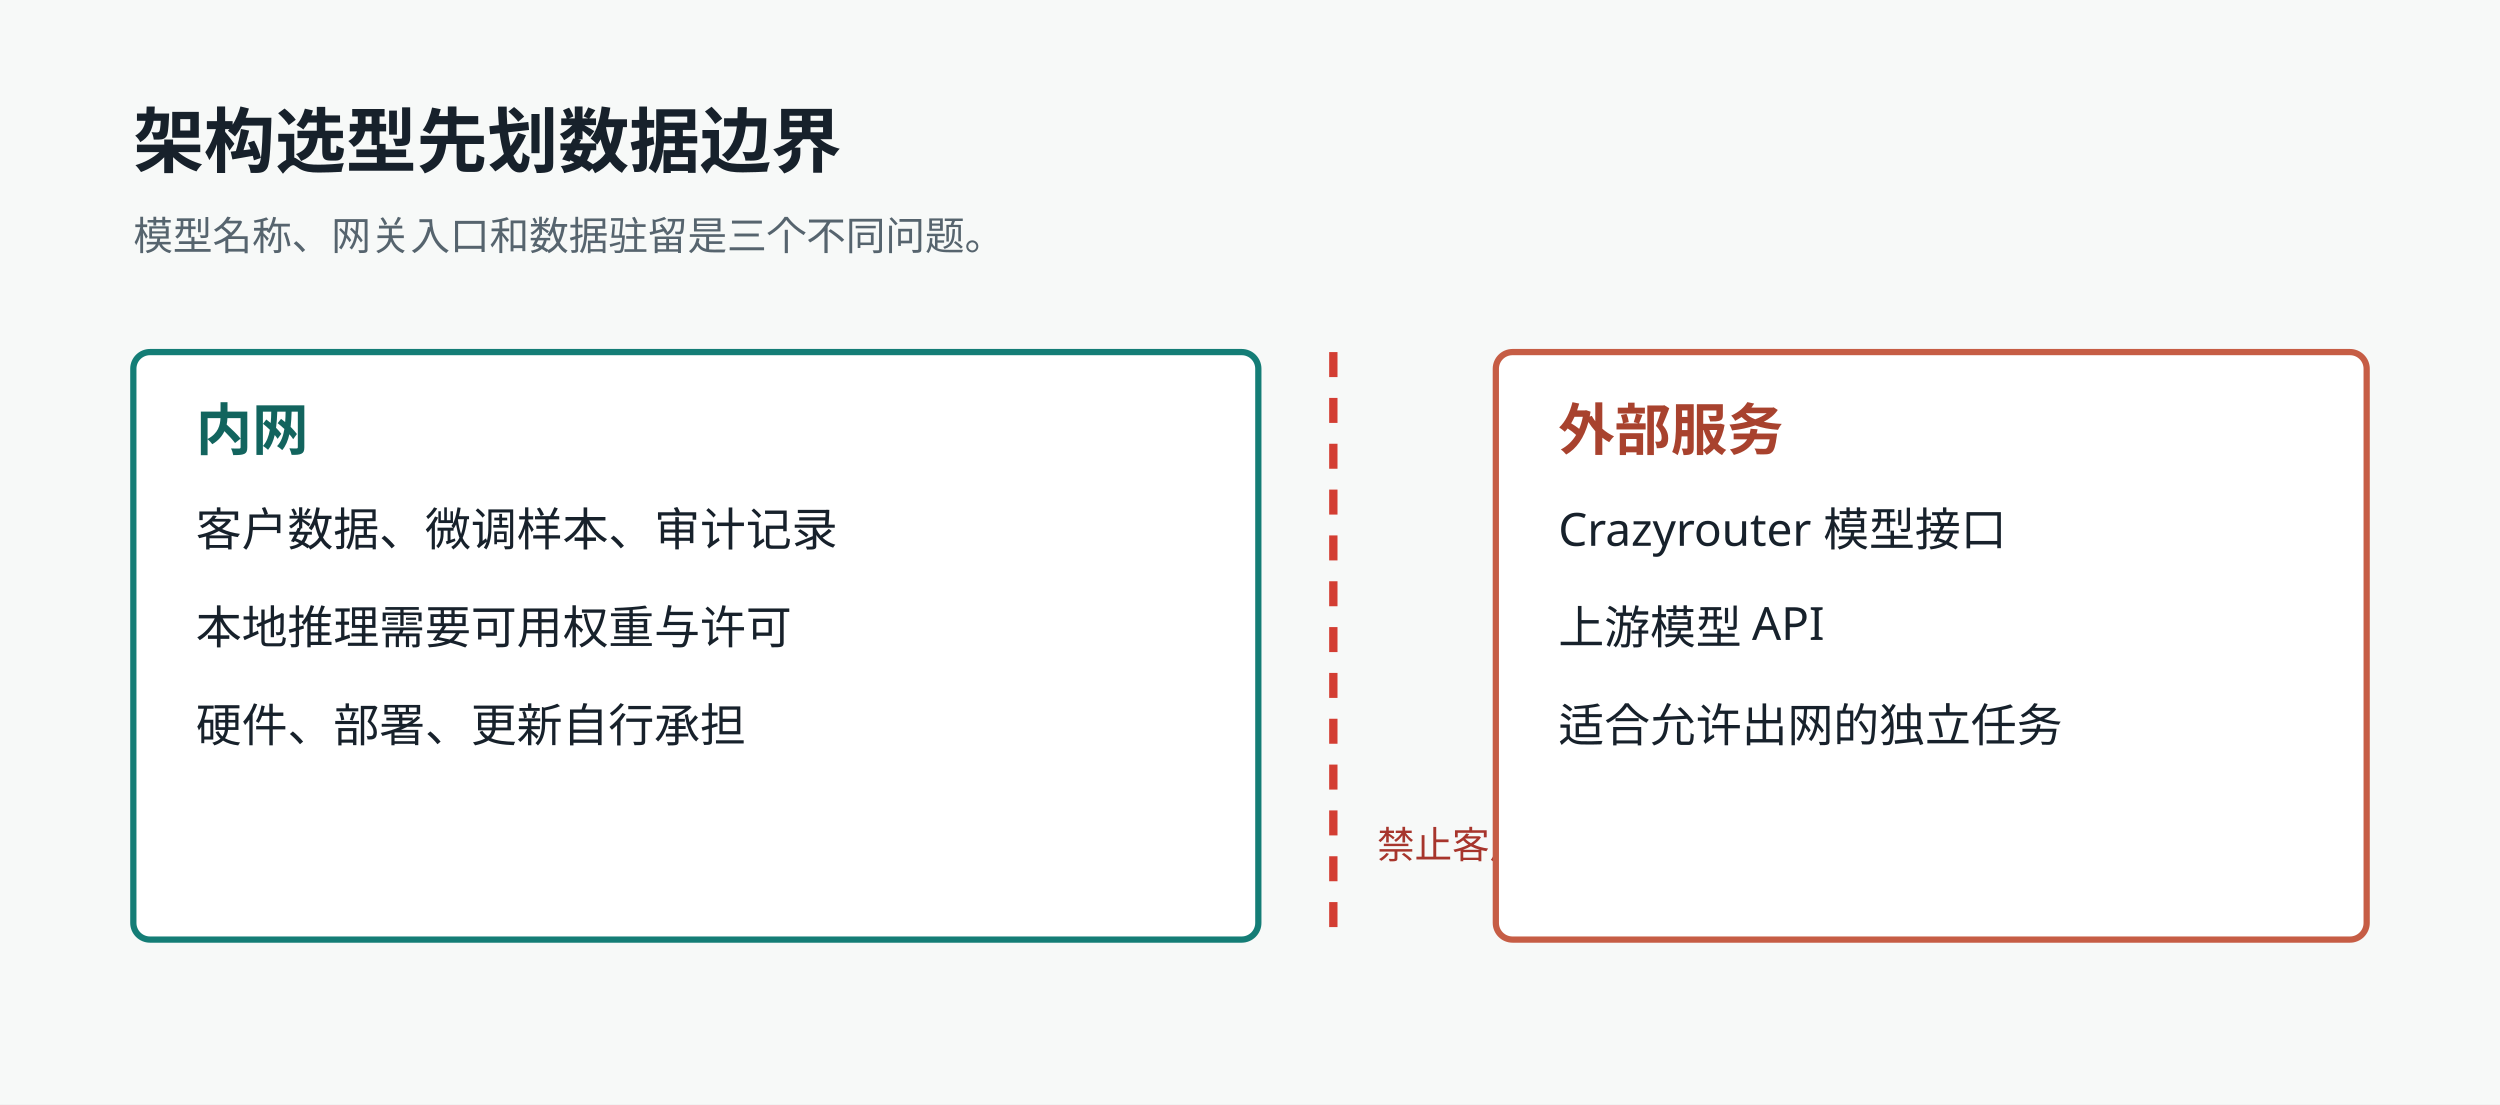
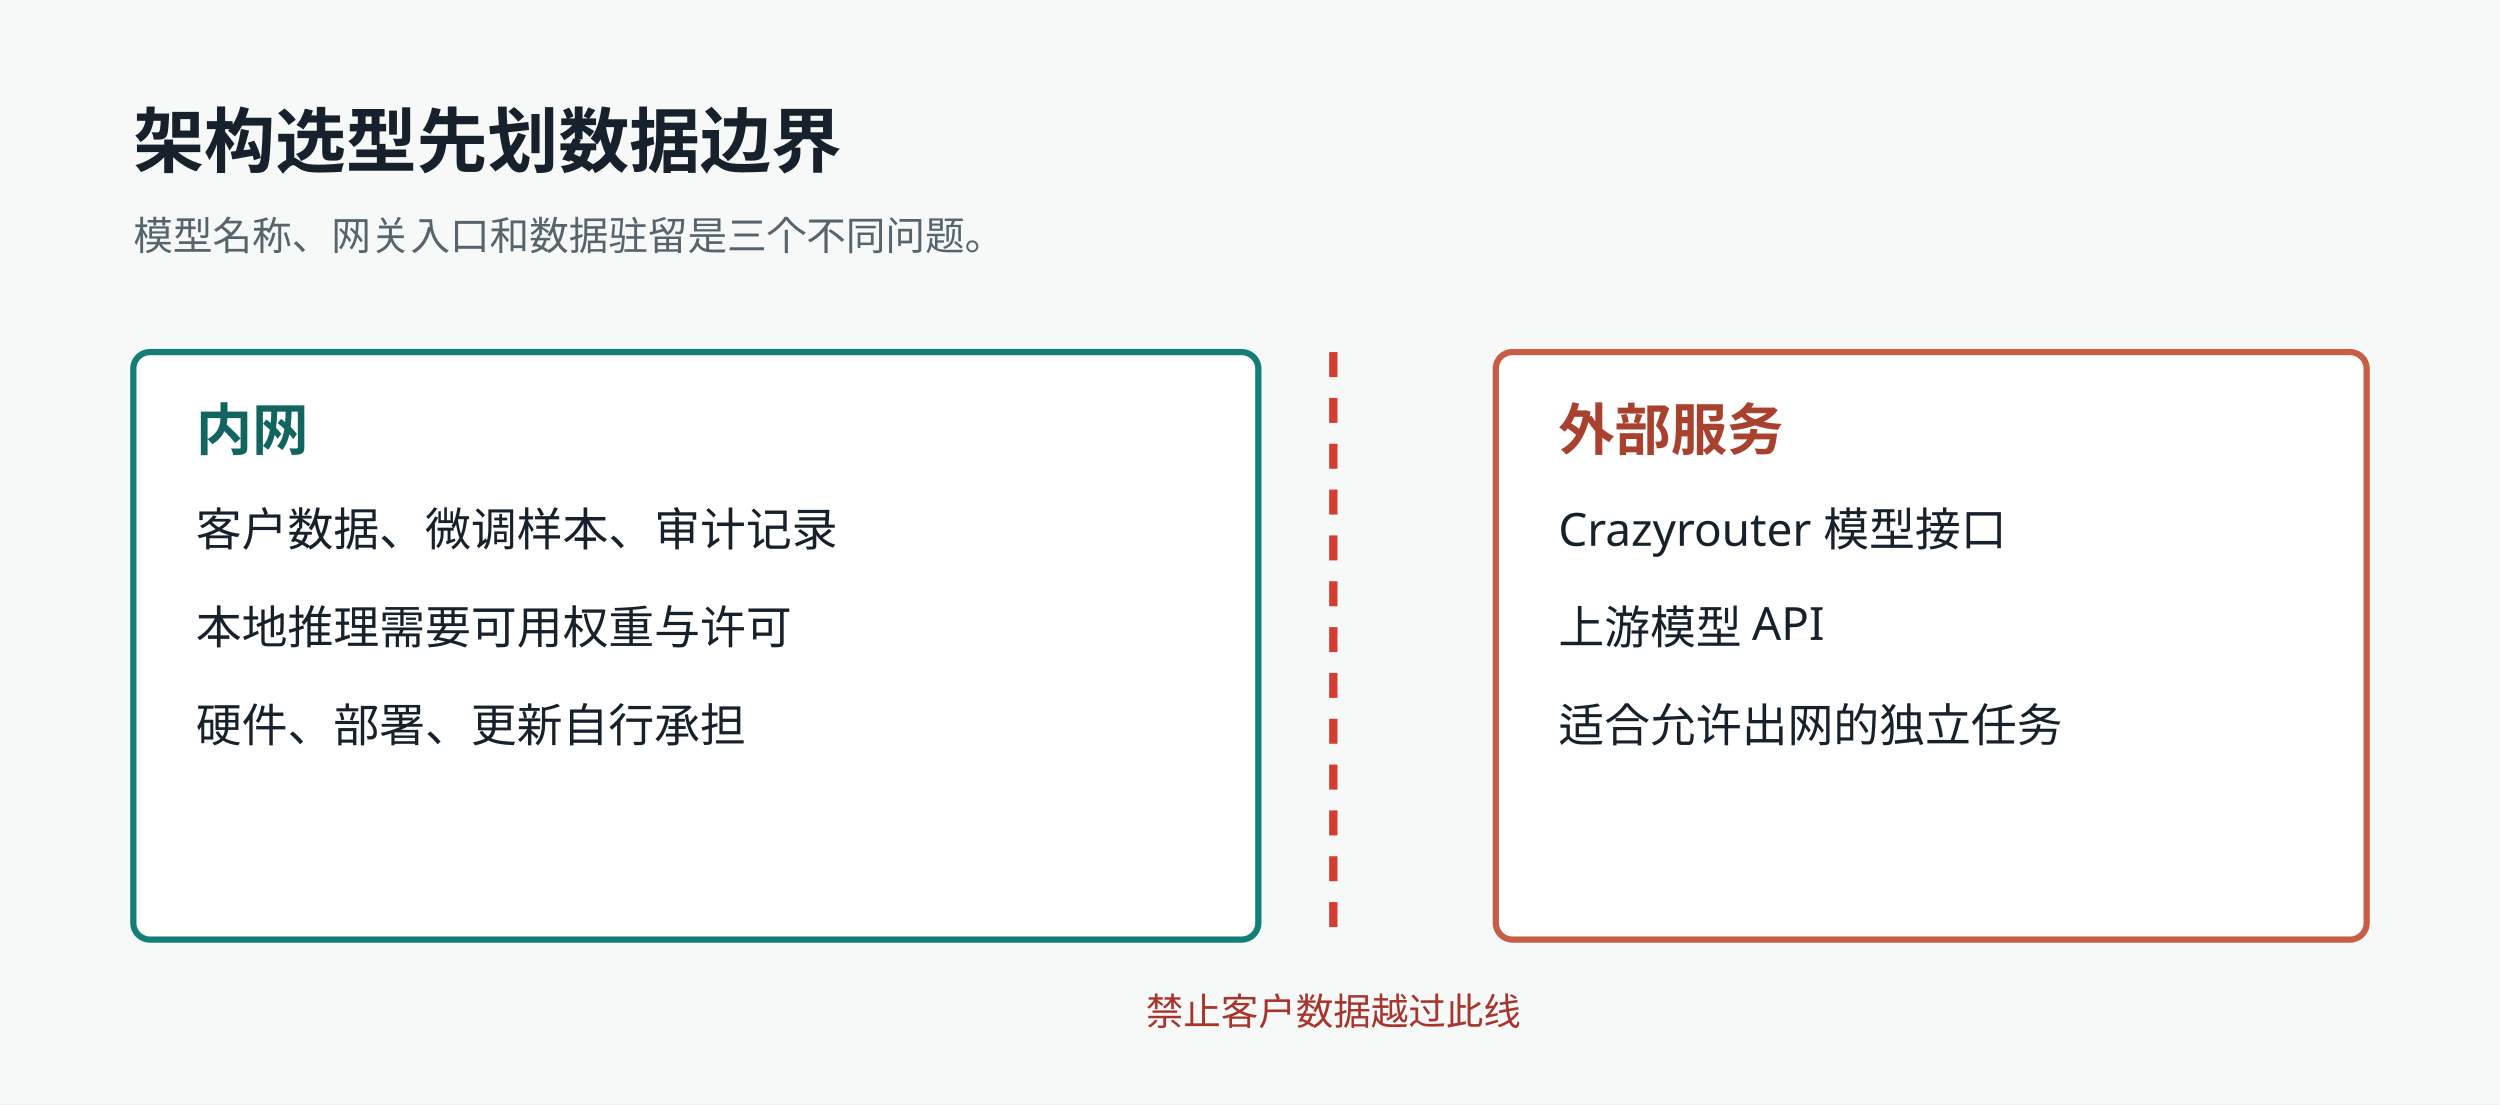
<svg xmlns="http://www.w3.org/2000/svg" width="1200" height="530" viewBox="0 0 1200 530" role="img" aria-label="内网客户数据与外部模型调用的边界">
  <rect width="1200" height="530" fill="#f7f9f8" />
  <text x="64" y="80" fill="#17212b" font-family="Microsoft YaHei, sans-serif" font-size="34" font-weight="700">架构选型先划数据边界</text>
  <text x="64" y="120" fill="#56646e" font-family="Microsoft YaHei, sans-serif" font-size="19">模型名称、网关入口和数据驻留是三个不同问题。</text>
  <rect x="64" y="169" width="540" height="282" rx="8" fill="#ffffff" stroke="#147d76" stroke-width="3" />
  <text x="94" y="216" fill="#12645e" font-family="Microsoft YaHei, sans-serif" font-size="27" font-weight="700">内网</text>
  <text x="94" y="262" fill="#17212b" font-family="Microsoft YaHei, sans-serif" font-size="22">客户数据、微调样本、审计记录</text>
  <text x="94" y="309" fill="#17212b" font-family="Microsoft YaHei, sans-serif" font-size="22">本地推理需要可用权重与许可</text>
  <text x="94" y="356" fill="#17212b" font-family="Microsoft YaHei, sans-serif" font-size="22">硬件、部署、更新自行承担</text>
  <line x1="640" y1="169" x2="640" y2="451" stroke="#d33e33" stroke-width="4" stroke-dasharray="12 10" />
-   <text x="661" y="412" fill="#a7352c" font-family="Microsoft YaHei, sans-serif" font-size="18">禁止客户数据越过此线</text>
+   <text x="640" y="492" text-anchor="middle" fill="#a7352c" font-family="Microsoft YaHei, sans-serif" font-size="18">禁止客户数据越过此线</text>
  <rect x="718" y="169" width="418" height="282" rx="8" fill="#ffffff" stroke="#c65d45" stroke-width="3" />
  <text x="748" y="216" fill="#a8422e" font-family="Microsoft YaHei, sans-serif" font-size="27" font-weight="700">外部服务</text>
  <text x="748" y="262" fill="#17212b" font-family="Microsoft YaHei, sans-serif" font-size="22">Crazyrouter 模型接口</text>
  <text x="748" y="309" fill="#17212b" font-family="Microsoft YaHei, sans-serif" font-size="22">上游模型 API</text>
  <text x="748" y="356" fill="#17212b" font-family="Microsoft YaHei, sans-serif" font-size="22">适合允许出网的独立任务</text>
</svg>
